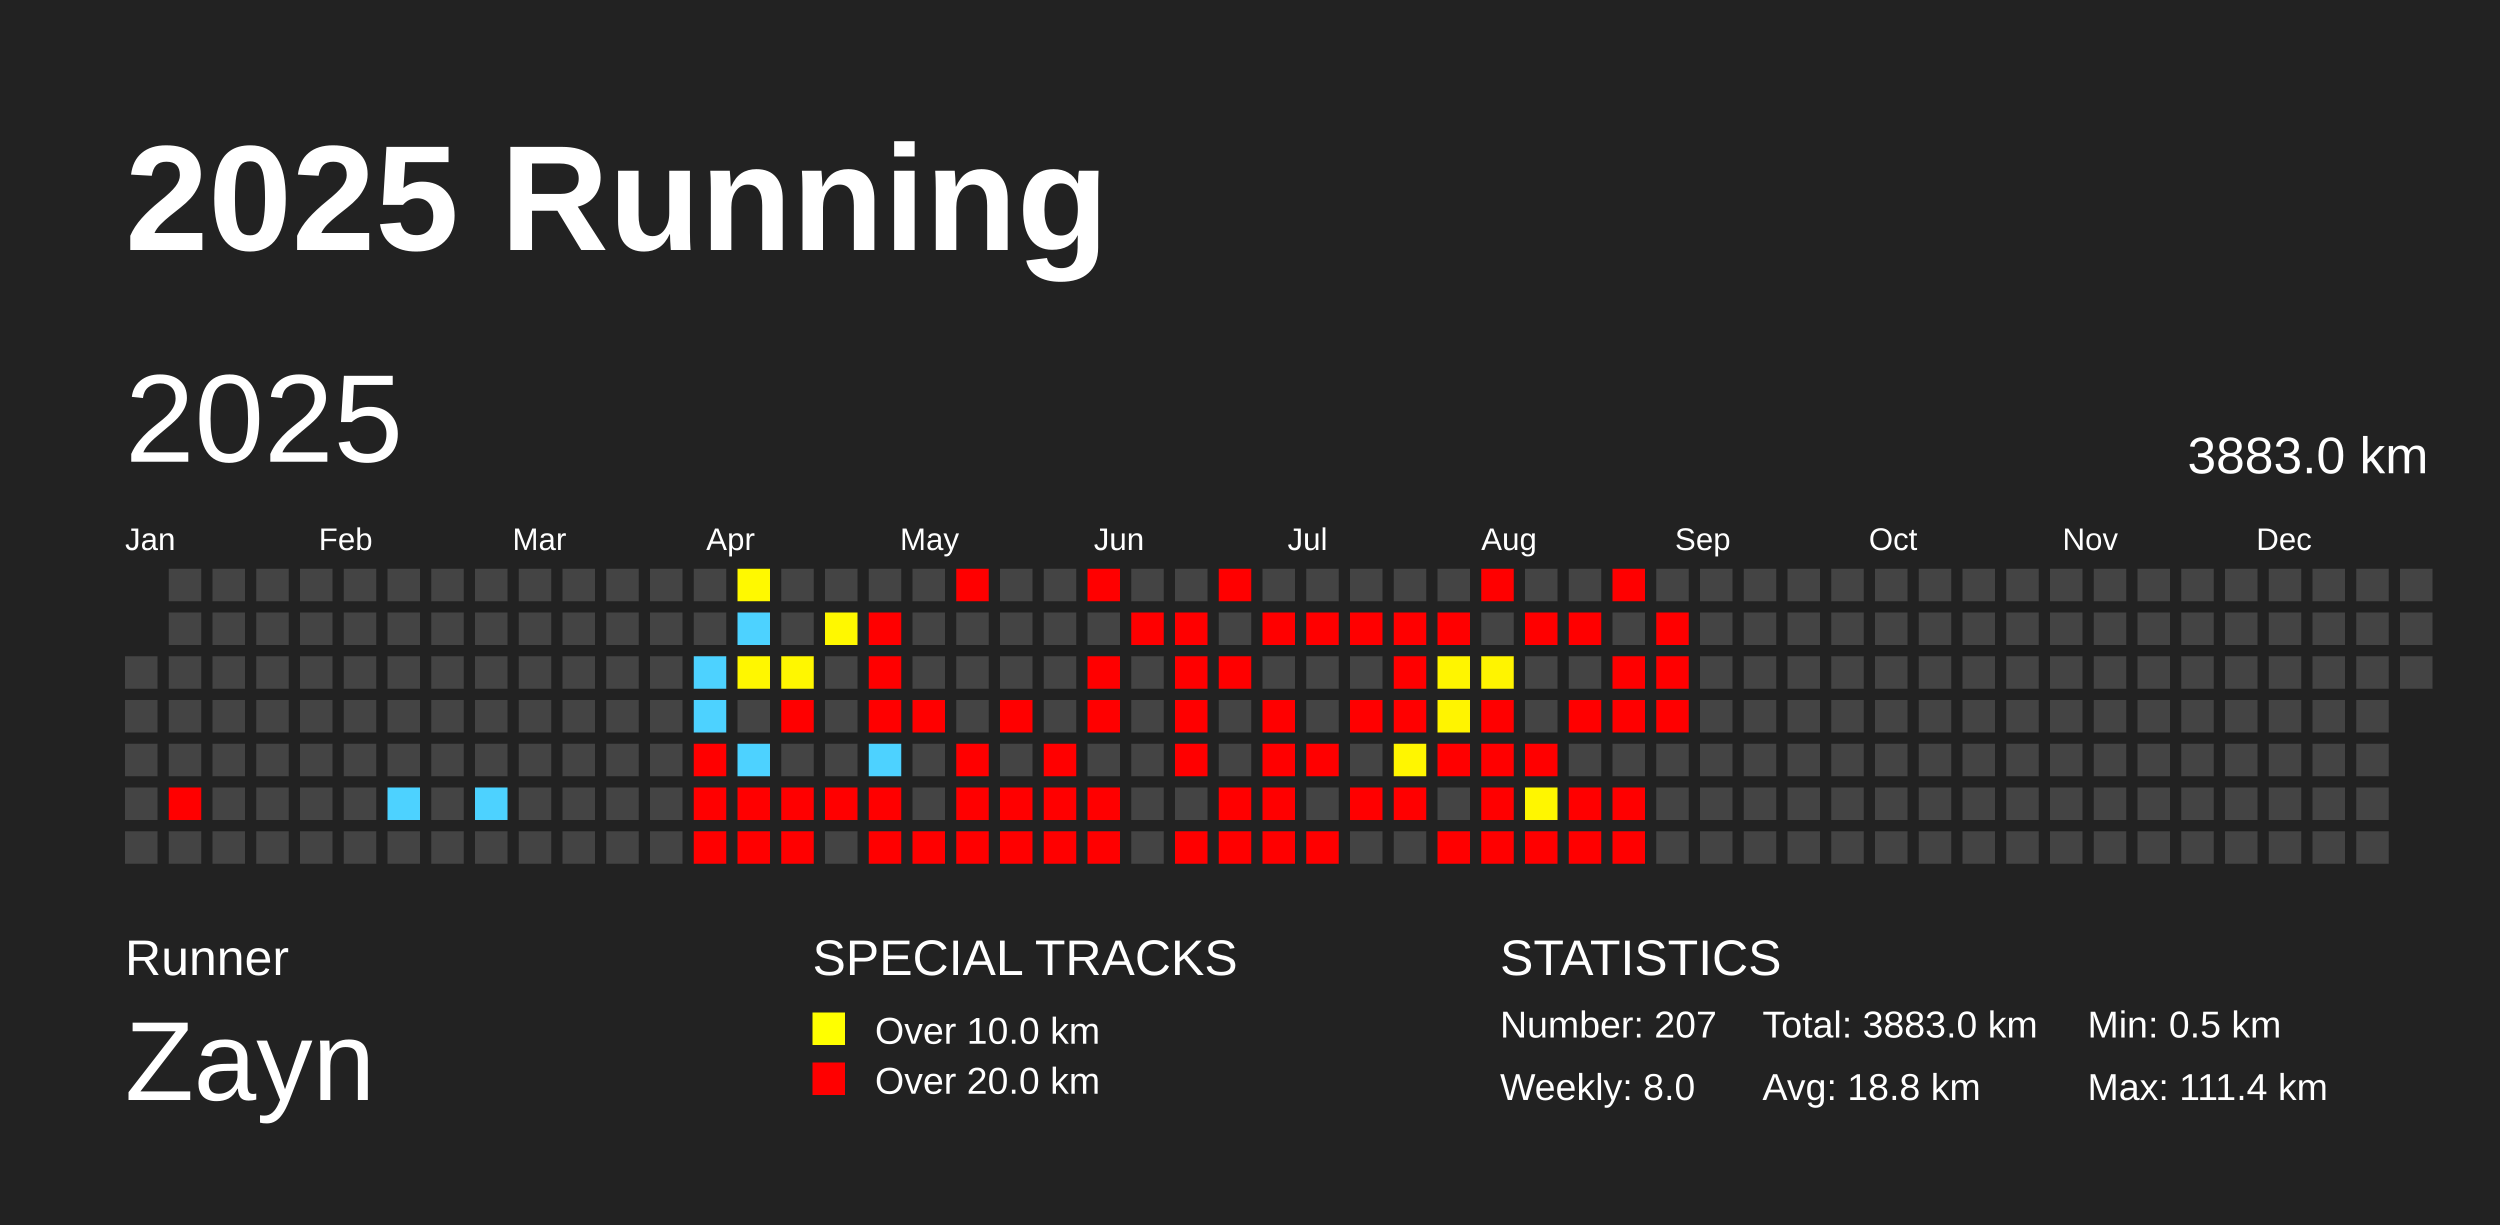
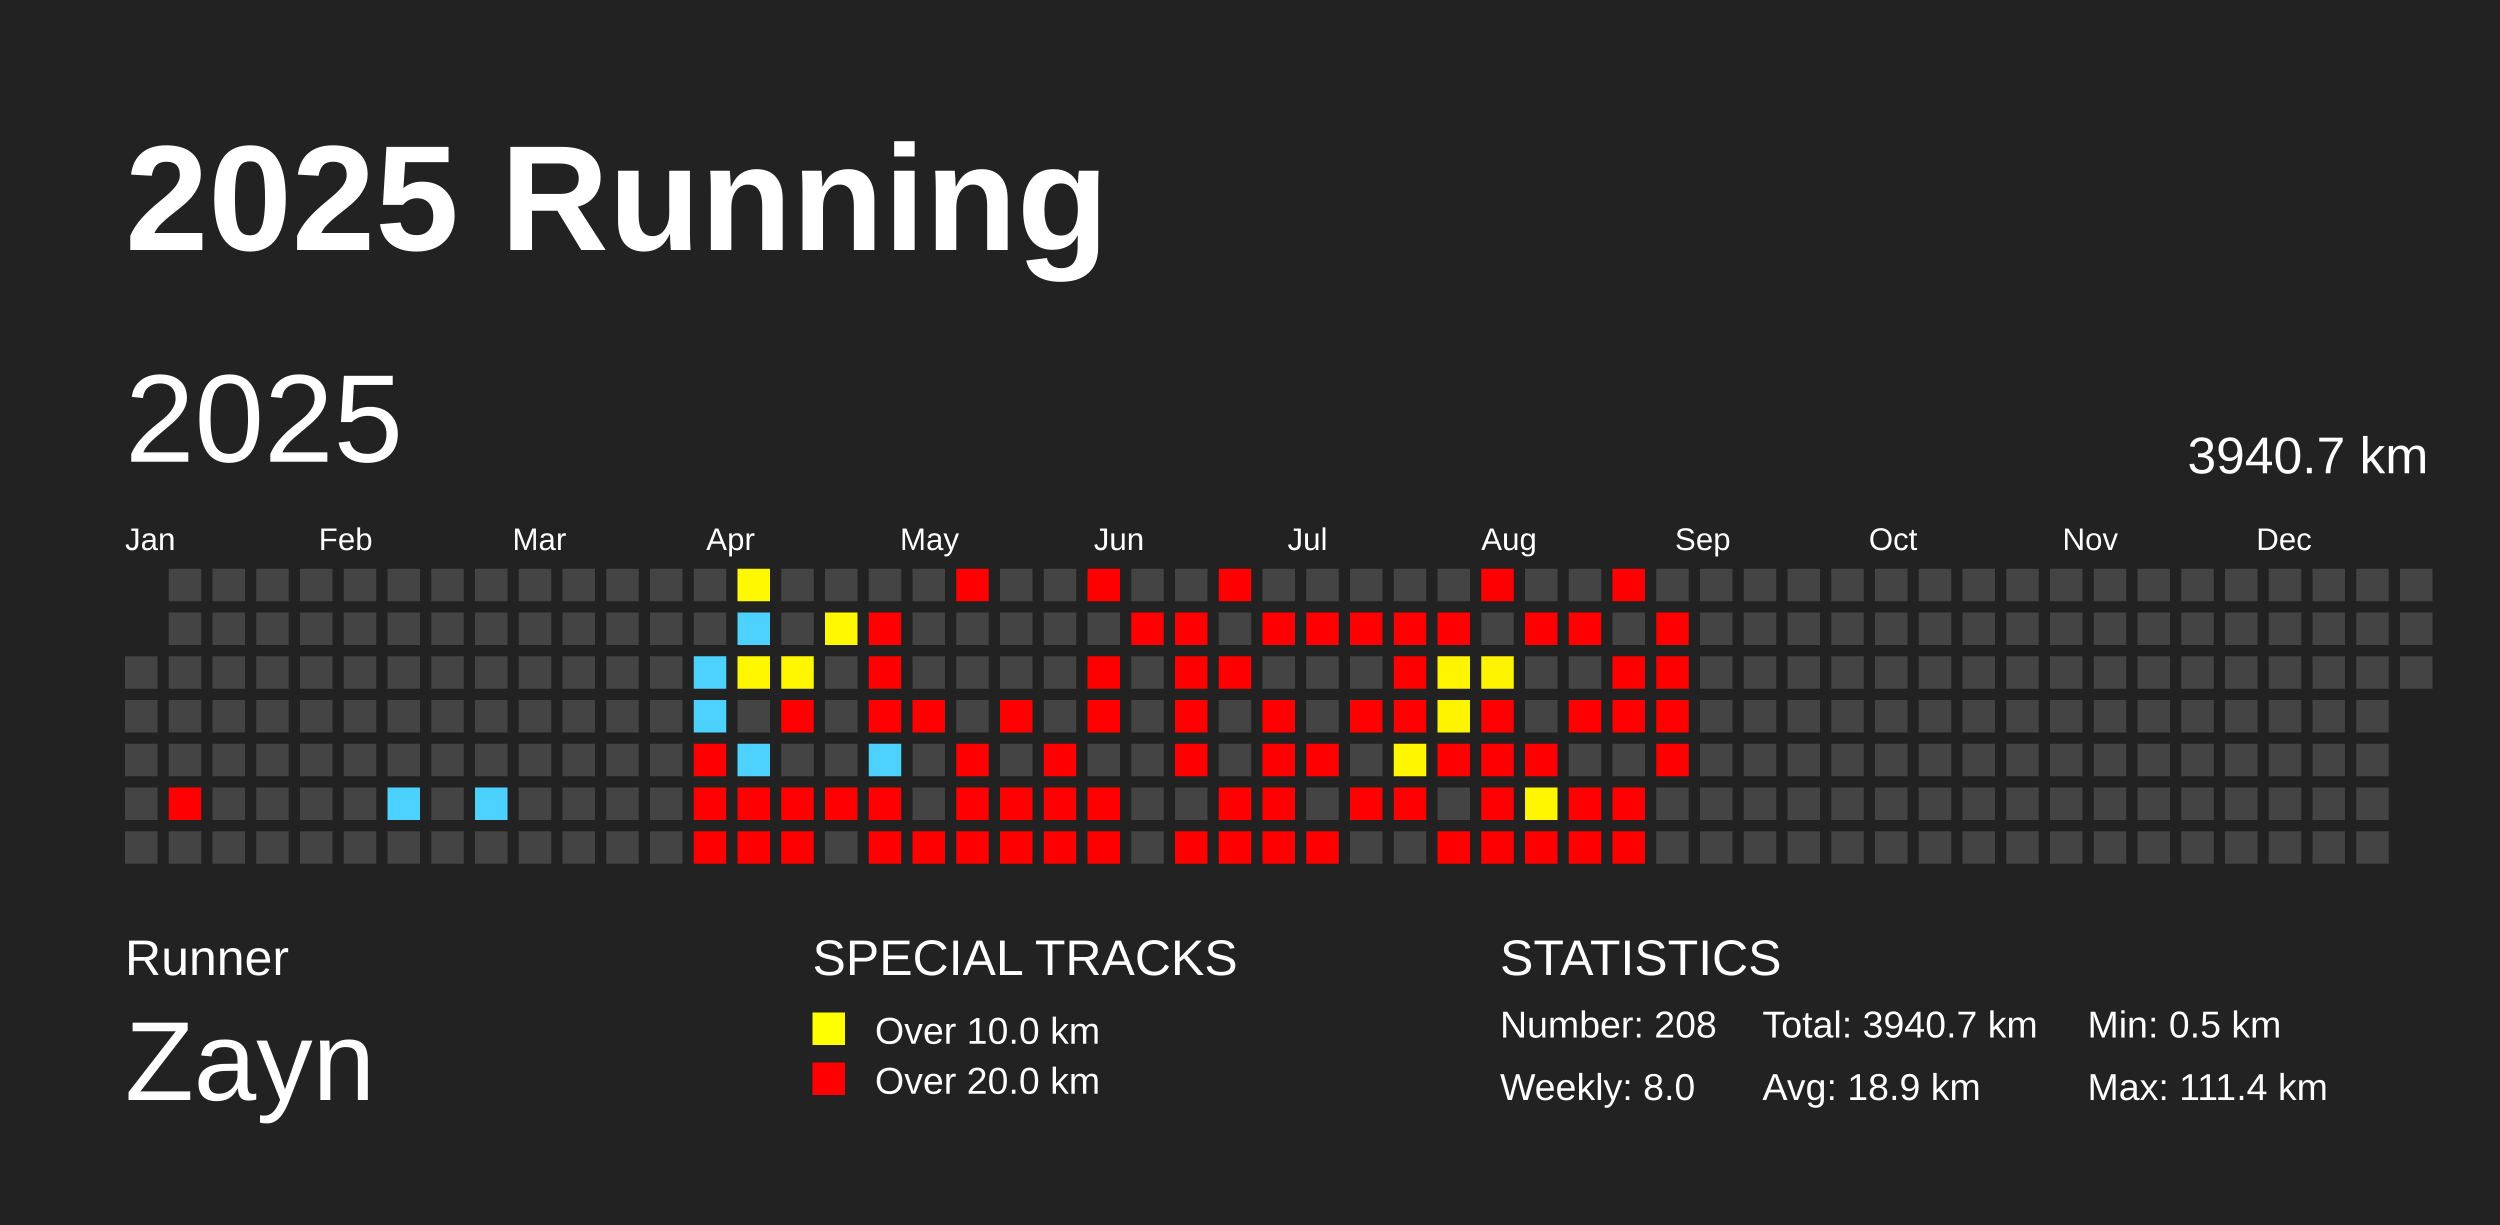
<svg xmlns="http://www.w3.org/2000/svg" baseProfile="full" height="98mm" version="1.1" viewBox="0,0,200,98" width="200mm">
  <defs />
  <rect fill="#222222" height="98" width="200" x="0" y="0" />
  <text fill="#FFFFFF" style="font-size:12px; font-family:Arial; font-weight:bold;" x="10" y="20">2025 Running</text>
  <text fill="#FFFFFF" style="font-size:4px; font-family:Arial" x="10" y="78">Runner</text>
  <text fill="#FFFFFF" style="font-size:9px; font-family:Arial" x="10" y="88">Zayn</text>
  <text fill="#FFFFFF" style="font-size:4px; font-family:Arial" x="65" y="78">SPECIAL TRACKS</text>
  <rect fill="yellow" height="2.6" width="2.6" x="65" y="81" />
  <text fill="#FFFFFF" style="font-size:3px; font-family:Arial" x="70" y="83.5">Over 10.0 km</text>
  <rect fill="red" height="2.6" width="2.6" x="65" y="85" />
  <text fill="#FFFFFF" style="font-size:3px; font-family:Arial" x="70" y="87.5">Over 20.0 km</text>
  <text fill="#FFFFFF" style="font-size:4px; font-family:Arial" x="120" y="78">STATISTICS</text>
-   <text fill="#FFFFFF" style="font-size:3px; font-family:Arial" x="120" y="83">Number: 207</text>
+   <text fill="#FFFFFF" style="font-size:3px; font-family:Arial" x="120" y="83">Number: 208</text>
  <text fill="#FFFFFF" style="font-size:3px; font-family:Arial" x="120" y="88">Weekly: 8.0</text>
-   <text fill="#FFFFFF" style="font-size:3px; font-family:Arial" x="141" y="83">Total: 3883.0 km</text>
-   <text fill="#FFFFFF" style="font-size:3px; font-family:Arial" x="141" y="88">Avg: 18.8 km</text>
+   <text fill="#FFFFFF" style="font-size:3px; font-family:Arial" x="141" y="83">Total: 3940.7 km</text>
+   <text fill="#FFFFFF" style="font-size:3px; font-family:Arial" x="141" y="88">Avg: 18.9 km</text>
  <text fill="#FFFFFF" style="font-size:3px; font-family:Arial" x="167" y="83">Min: 0.5 km</text>
  <text fill="#FFFFFF" style="font-size:3px; font-family:Arial" x="167" y="88">Max: 111.4 km</text>
  <text dominant-baseline="hanging" fill="#FFFFFF" style="font-size:10.0px; font-family:Arial;" x="10" y="30">2025</text>
-   <text dominant-baseline="hanging" fill="#FFFFFF" style="font-size:4.125px; font-family:Arial;" x="175" y="35">3883.0 km</text>
+   <text dominant-baseline="hanging" fill="#FFFFFF" style="font-size:4.125px; font-family:Arial;" x="175" y="35">3940.7 km</text>
  <text fill="#FFFFFF" style="font-size:2.5px; font-family:Arial" x="10.0" y="44">Jan</text>
  <text fill="#FFFFFF" style="font-size:2.5px; font-family:Arial" x="25.5" y="44">Feb</text>
  <text fill="#FFFFFF" style="font-size:2.5px; font-family:Arial" x="41.0" y="44">Mar</text>
  <text fill="#FFFFFF" style="font-size:2.5px; font-family:Arial" x="56.5" y="44">Apr</text>
  <text fill="#FFFFFF" style="font-size:2.5px; font-family:Arial" x="72.0" y="44">May</text>
  <text fill="#FFFFFF" style="font-size:2.5px; font-family:Arial" x="87.5" y="44">Jun</text>
  <text fill="#FFFFFF" style="font-size:2.5px; font-family:Arial" x="103.0" y="44">Jul</text>
  <text fill="#FFFFFF" style="font-size:2.5px; font-family:Arial" x="118.5" y="44">Aug</text>
  <text fill="#FFFFFF" style="font-size:2.5px; font-family:Arial" x="134.0" y="44">Sep</text>
  <text fill="#FFFFFF" style="font-size:2.5px; font-family:Arial" x="149.5" y="44">Oct</text>
  <text fill="#FFFFFF" style="font-size:2.5px; font-family:Arial" x="165.0" y="44">Nov</text>
  <text fill="#FFFFFF" style="font-size:2.5px; font-family:Arial" x="180.5" y="44">Dec</text>
  <rect fill="#444444" height="2.6" width="2.6" x="10.0" y="52.5" />
  <rect fill="#444444" height="2.6" width="2.6" x="10.0" y="56.0" />
  <rect fill="#444444" height="2.6" width="2.6" x="10.0" y="59.5" />
  <rect fill="#444444" height="2.6" width="2.6" x="10.0" y="63.0" />
  <rect fill="#444444" height="2.6" width="2.6" x="10.0" y="66.5" />
  <rect fill="#444444" height="2.6" width="2.6" x="13.5" y="45.5" />
  <rect fill="#444444" height="2.6" width="2.6" x="13.5" y="49.0" />
  <rect fill="#444444" height="2.6" width="2.6" x="13.5" y="52.5" />
  <rect fill="#444444" height="2.6" width="2.6" x="13.5" y="56.0" />
  <rect fill="#444444" height="2.6" width="2.6" x="13.5" y="59.5" />
  <rect fill="red" height="2.6" width="2.6" x="13.5" y="63.0" />
  <rect fill="#444444" height="2.6" width="2.6" x="13.5" y="66.5" />
  <rect fill="#444444" height="2.6" width="2.6" x="17.0" y="45.5" />
  <rect fill="#444444" height="2.6" width="2.6" x="17.0" y="49.0" />
  <rect fill="#444444" height="2.6" width="2.6" x="17.0" y="52.5" />
  <rect fill="#444444" height="2.6" width="2.6" x="17.0" y="56.0" />
  <rect fill="#444444" height="2.6" width="2.6" x="17.0" y="59.5" />
  <rect fill="#444444" height="2.6" width="2.6" x="17.0" y="63.0" />
  <rect fill="#444444" height="2.6" width="2.6" x="17.0" y="66.5" />
  <rect fill="#444444" height="2.6" width="2.6" x="20.5" y="45.5" />
  <rect fill="#444444" height="2.6" width="2.6" x="20.5" y="49.0" />
  <rect fill="#444444" height="2.6" width="2.6" x="20.5" y="52.5" />
  <rect fill="#444444" height="2.6" width="2.6" x="20.5" y="56.0" />
  <rect fill="#444444" height="2.6" width="2.6" x="20.5" y="59.5" />
  <rect fill="#444444" height="2.6" width="2.6" x="20.5" y="63.0" />
  <rect fill="#444444" height="2.6" width="2.6" x="20.5" y="66.5" />
  <rect fill="#444444" height="2.6" width="2.6" x="24.0" y="45.5" />
  <rect fill="#444444" height="2.6" width="2.6" x="24.0" y="49.0" />
  <rect fill="#444444" height="2.6" width="2.6" x="24.0" y="52.5" />
  <rect fill="#444444" height="2.6" width="2.6" x="24.0" y="56.0" />
  <rect fill="#444444" height="2.6" width="2.6" x="24.0" y="59.5" />
  <rect fill="#444444" height="2.6" width="2.6" x="24.0" y="63.0" />
  <rect fill="#444444" height="2.6" width="2.6" x="24.0" y="66.5" />
  <rect fill="#444444" height="2.6" width="2.6" x="27.5" y="45.5" />
  <rect fill="#444444" height="2.6" width="2.6" x="27.5" y="49.0" />
  <rect fill="#444444" height="2.6" width="2.6" x="27.5" y="52.5" />
  <rect fill="#444444" height="2.6" width="2.6" x="27.5" y="56.0" />
  <rect fill="#444444" height="2.6" width="2.6" x="27.5" y="59.5" />
  <rect fill="#444444" height="2.6" width="2.6" x="27.5" y="63.0" />
  <rect fill="#444444" height="2.6" width="2.6" x="27.5" y="66.5" />
  <rect fill="#444444" height="2.6" width="2.6" x="31.0" y="45.5" />
  <rect fill="#444444" height="2.6" width="2.6" x="31.0" y="49.0" />
  <rect fill="#444444" height="2.6" width="2.6" x="31.0" y="52.5" />
  <rect fill="#444444" height="2.6" width="2.6" x="31.0" y="56.0" />
  <rect fill="#444444" height="2.6" width="2.6" x="31.0" y="59.5" />
  <rect fill="#4dd2ff" height="2.6" width="2.6" x="31.0" y="63.0" />
  <rect fill="#444444" height="2.6" width="2.6" x="31.0" y="66.5" />
  <rect fill="#444444" height="2.6" width="2.6" x="34.5" y="45.5" />
  <rect fill="#444444" height="2.6" width="2.6" x="34.5" y="49.0" />
  <rect fill="#444444" height="2.6" width="2.6" x="34.5" y="52.5" />
  <rect fill="#444444" height="2.6" width="2.6" x="34.5" y="56.0" />
  <rect fill="#444444" height="2.6" width="2.6" x="34.5" y="59.5" />
  <rect fill="#444444" height="2.6" width="2.6" x="34.5" y="63.0" />
  <rect fill="#444444" height="2.6" width="2.6" x="34.5" y="66.5" />
  <rect fill="#444444" height="2.6" width="2.6" x="38.0" y="45.5" />
  <rect fill="#444444" height="2.6" width="2.6" x="38.0" y="49.0" />
  <rect fill="#444444" height="2.6" width="2.6" x="38.0" y="52.5" />
  <rect fill="#444444" height="2.6" width="2.6" x="38.0" y="56.0" />
  <rect fill="#444444" height="2.6" width="2.6" x="38.0" y="59.5" />
  <rect fill="#4dd2ff" height="2.6" width="2.6" x="38.0" y="63.0" />
  <rect fill="#444444" height="2.6" width="2.6" x="38.0" y="66.5" />
  <rect fill="#444444" height="2.6" width="2.6" x="41.5" y="45.5" />
  <rect fill="#444444" height="2.6" width="2.6" x="41.5" y="49.0" />
  <rect fill="#444444" height="2.6" width="2.6" x="41.5" y="52.5" />
  <rect fill="#444444" height="2.6" width="2.6" x="41.5" y="56.0" />
  <rect fill="#444444" height="2.6" width="2.6" x="41.5" y="59.5" />
  <rect fill="#444444" height="2.6" width="2.6" x="41.5" y="63.0" />
  <rect fill="#444444" height="2.6" width="2.6" x="41.5" y="66.5" />
  <rect fill="#444444" height="2.6" width="2.6" x="45.0" y="45.5" />
  <rect fill="#444444" height="2.6" width="2.6" x="45.0" y="49.0" />
  <rect fill="#444444" height="2.6" width="2.6" x="45.0" y="52.5" />
  <rect fill="#444444" height="2.6" width="2.6" x="45.0" y="56.0" />
  <rect fill="#444444" height="2.6" width="2.6" x="45.0" y="59.5" />
  <rect fill="#444444" height="2.6" width="2.6" x="45.0" y="63.0" />
  <rect fill="#444444" height="2.6" width="2.6" x="45.0" y="66.5" />
  <rect fill="#444444" height="2.6" width="2.6" x="48.5" y="45.5" />
  <rect fill="#444444" height="2.6" width="2.6" x="48.5" y="49.0" />
  <rect fill="#444444" height="2.6" width="2.6" x="48.5" y="52.5" />
  <rect fill="#444444" height="2.6" width="2.6" x="48.5" y="56.0" />
  <rect fill="#444444" height="2.6" width="2.6" x="48.5" y="59.5" />
  <rect fill="#444444" height="2.6" width="2.6" x="48.5" y="63.0" />
  <rect fill="#444444" height="2.6" width="2.6" x="48.5" y="66.5" />
  <rect fill="#444444" height="2.6" width="2.6" x="52.0" y="45.5" />
  <rect fill="#444444" height="2.6" width="2.6" x="52.0" y="49.0" />
  <rect fill="#444444" height="2.6" width="2.6" x="52.0" y="52.5" />
  <rect fill="#444444" height="2.6" width="2.6" x="52.0" y="56.0" />
  <rect fill="#444444" height="2.6" width="2.6" x="52.0" y="59.5" />
  <rect fill="#444444" height="2.6" width="2.6" x="52.0" y="63.0" />
  <rect fill="#444444" height="2.6" width="2.6" x="52.0" y="66.5" />
  <rect fill="#444444" height="2.6" width="2.6" x="55.5" y="45.5" />
  <rect fill="#444444" height="2.6" width="2.6" x="55.5" y="49.0" />
  <rect fill="#4dd2ff" height="2.6" width="2.6" x="55.5" y="52.5" />
  <rect fill="#4dd2ff" height="2.6" width="2.6" x="55.5" y="56.0" />
  <rect fill="red" height="2.6" width="2.6" x="55.5" y="59.5" />
  <rect fill="red" height="2.6" width="2.6" x="55.5" y="63.0" />
  <rect fill="red" height="2.6" width="2.6" x="55.5" y="66.5" />
  <rect fill="#fff900" height="2.6" width="2.6" x="59.0" y="45.5" />
  <rect fill="#4dd2ff" height="2.6" width="2.6" x="59.0" y="49.0" />
  <rect fill="#fff700" height="2.6" width="2.6" x="59.0" y="52.5" />
  <rect fill="#444444" height="2.6" width="2.6" x="59.0" y="56.0" />
  <rect fill="#4dd2ff" height="2.6" width="2.6" x="59.0" y="59.5" />
  <rect fill="red" height="2.6" width="2.6" x="59.0" y="63.0" />
  <rect fill="red" height="2.6" width="2.6" x="59.0" y="66.5" />
  <rect fill="#444444" height="2.6" width="2.6" x="62.5" y="45.5" />
  <rect fill="#444444" height="2.6" width="2.6" x="62.5" y="49.0" />
  <rect fill="#fff700" height="2.6" width="2.6" x="62.5" y="52.5" />
  <rect fill="red" height="2.6" width="2.6" x="62.5" y="56.0" />
  <rect fill="#444444" height="2.6" width="2.6" x="62.5" y="59.5" />
  <rect fill="red" height="2.6" width="2.6" x="62.5" y="63.0" />
  <rect fill="red" height="2.6" width="2.6" x="62.5" y="66.5" />
  <rect fill="#444444" height="2.6" width="2.6" x="66.0" y="45.5" />
  <rect fill="#fff800" height="2.6" width="2.6" x="66.0" y="49.0" />
  <rect fill="#444444" height="2.6" width="2.6" x="66.0" y="52.5" />
  <rect fill="#444444" height="2.6" width="2.6" x="66.0" y="56.0" />
  <rect fill="#444444" height="2.6" width="2.6" x="66.0" y="59.5" />
  <rect fill="red" height="2.6" width="2.6" x="66.0" y="63.0" />
  <rect fill="#444444" height="2.6" width="2.6" x="66.0" y="66.5" />
  <rect fill="#444444" height="2.6" width="2.6" x="69.5" y="45.5" />
  <rect fill="red" height="2.6" width="2.6" x="69.5" y="49.0" />
  <rect fill="red" height="2.6" width="2.6" x="69.5" y="52.5" />
  <rect fill="red" height="2.6" width="2.6" x="69.5" y="56.0" />
  <rect fill="#4dd2ff" height="2.6" width="2.6" x="69.5" y="59.5" />
  <rect fill="red" height="2.6" width="2.6" x="69.5" y="63.0" />
  <rect fill="red" height="2.6" width="2.6" x="69.5" y="66.5" />
  <rect fill="#444444" height="2.6" width="2.6" x="73.0" y="45.5" />
  <rect fill="#444444" height="2.6" width="2.6" x="73.0" y="49.0" />
  <rect fill="#444444" height="2.6" width="2.6" x="73.0" y="52.5" />
  <rect fill="red" height="2.6" width="2.6" x="73.0" y="56.0" />
  <rect fill="#444444" height="2.6" width="2.6" x="73.0" y="59.5" />
  <rect fill="#444444" height="2.6" width="2.6" x="73.0" y="63.0" />
  <rect fill="red" height="2.6" width="2.6" x="73.0" y="66.5" />
  <rect fill="red" height="2.6" width="2.6" x="76.5" y="45.5" />
  <rect fill="#444444" height="2.6" width="2.6" x="76.5" y="49.0" />
  <rect fill="#444444" height="2.6" width="2.6" x="76.5" y="52.5" />
  <rect fill="#444444" height="2.6" width="2.6" x="76.5" y="56.0" />
  <rect fill="red" height="2.6" width="2.6" x="76.5" y="59.5" />
  <rect fill="red" height="2.6" width="2.6" x="76.5" y="63.0" />
  <rect fill="red" height="2.6" width="2.6" x="76.5" y="66.5" />
  <rect fill="#444444" height="2.6" width="2.6" x="80.0" y="45.5" />
  <rect fill="#444444" height="2.6" width="2.6" x="80.0" y="49.0" />
  <rect fill="#444444" height="2.6" width="2.6" x="80.0" y="52.5" />
  <rect fill="red" height="2.6" width="2.6" x="80.0" y="56.0" />
  <rect fill="#444444" height="2.6" width="2.6" x="80.0" y="59.5" />
  <rect fill="red" height="2.6" width="2.6" x="80.0" y="63.0" />
  <rect fill="red" height="2.6" width="2.6" x="80.0" y="66.5" />
  <rect fill="#444444" height="2.6" width="2.6" x="83.5" y="45.5" />
  <rect fill="#444444" height="2.6" width="2.6" x="83.5" y="49.0" />
  <rect fill="#444444" height="2.6" width="2.6" x="83.5" y="52.5" />
  <rect fill="#444444" height="2.6" width="2.6" x="83.5" y="56.0" />
  <rect fill="red" height="2.6" width="2.6" x="83.5" y="59.5" />
  <rect fill="red" height="2.6" width="2.6" x="83.5" y="63.0" />
  <rect fill="red" height="2.6" width="2.6" x="83.5" y="66.5" />
  <rect fill="red" height="2.6" width="2.6" x="87.0" y="45.5" />
  <rect fill="#444444" height="2.6" width="2.6" x="87.0" y="49.0" />
  <rect fill="red" height="2.6" width="2.6" x="87.0" y="52.5" />
  <rect fill="red" height="2.6" width="2.6" x="87.0" y="56.0" />
  <rect fill="#444444" height="2.6" width="2.6" x="87.0" y="59.5" />
  <rect fill="red" height="2.6" width="2.6" x="87.0" y="63.0" />
  <rect fill="red" height="2.6" width="2.6" x="87.0" y="66.5" />
  <rect fill="#444444" height="2.6" width="2.6" x="90.5" y="45.5" />
  <rect fill="red" height="2.6" width="2.6" x="90.5" y="49.0" />
  <rect fill="#444444" height="2.6" width="2.6" x="90.5" y="52.5" />
  <rect fill="#444444" height="2.6" width="2.6" x="90.5" y="56.0" />
  <rect fill="#444444" height="2.6" width="2.6" x="90.5" y="59.5" />
  <rect fill="#444444" height="2.6" width="2.6" x="90.5" y="63.0" />
  <rect fill="#444444" height="2.6" width="2.6" x="90.5" y="66.5" />
  <rect fill="#444444" height="2.6" width="2.6" x="94.0" y="45.5" />
  <rect fill="red" height="2.6" width="2.6" x="94.0" y="49.0" />
  <rect fill="red" height="2.6" width="2.6" x="94.0" y="52.5" />
  <rect fill="red" height="2.6" width="2.6" x="94.0" y="56.0" />
  <rect fill="red" height="2.6" width="2.6" x="94.0" y="59.5" />
  <rect fill="#444444" height="2.6" width="2.6" x="94.0" y="63.0" />
  <rect fill="red" height="2.6" width="2.6" x="94.0" y="66.5" />
  <rect fill="red" height="2.6" width="2.6" x="97.5" y="45.5" />
  <rect fill="#444444" height="2.6" width="2.6" x="97.5" y="49.0" />
  <rect fill="red" height="2.6" width="2.6" x="97.5" y="52.5" />
  <rect fill="#444444" height="2.6" width="2.6" x="97.5" y="56.0" />
  <rect fill="#444444" height="2.6" width="2.6" x="97.5" y="59.5" />
  <rect fill="red" height="2.6" width="2.6" x="97.5" y="63.0" />
  <rect fill="red" height="2.6" width="2.6" x="97.5" y="66.5" />
  <rect fill="#444444" height="2.6" width="2.6" x="101.0" y="45.5" />
  <rect fill="red" height="2.6" width="2.6" x="101.0" y="49.0" />
  <rect fill="#444444" height="2.6" width="2.6" x="101.0" y="52.5" />
  <rect fill="red" height="2.6" width="2.6" x="101.0" y="56.0" />
  <rect fill="red" height="2.6" width="2.6" x="101.0" y="59.5" />
  <rect fill="red" height="2.6" width="2.6" x="101.0" y="63.0" />
  <rect fill="red" height="2.6" width="2.6" x="101.0" y="66.5" />
  <rect fill="#444444" height="2.6" width="2.6" x="104.5" y="45.5" />
  <rect fill="red" height="2.6" width="2.6" x="104.5" y="49.0" />
  <rect fill="#444444" height="2.6" width="2.6" x="104.5" y="52.5" />
  <rect fill="#444444" height="2.6" width="2.6" x="104.5" y="56.0" />
  <rect fill="red" height="2.6" width="2.6" x="104.5" y="59.5" />
  <rect fill="#444444" height="2.6" width="2.6" x="104.5" y="63.0" />
  <rect fill="red" height="2.6" width="2.6" x="104.5" y="66.5" />
  <rect fill="#444444" height="2.6" width="2.6" x="108.0" y="45.5" />
  <rect fill="red" height="2.6" width="2.6" x="108.0" y="49.0" />
  <rect fill="#444444" height="2.6" width="2.6" x="108.0" y="52.5" />
  <rect fill="red" height="2.6" width="2.6" x="108.0" y="56.0" />
  <rect fill="#444444" height="2.6" width="2.6" x="108.0" y="59.5" />
  <rect fill="red" height="2.6" width="2.6" x="108.0" y="63.0" />
  <rect fill="#444444" height="2.6" width="2.6" x="108.0" y="66.5" />
  <rect fill="#444444" height="2.6" width="2.6" x="111.5" y="45.5" />
  <rect fill="red" height="2.6" width="2.6" x="111.5" y="49.0" />
  <rect fill="red" height="2.6" width="2.6" x="111.5" y="52.5" />
  <rect fill="red" height="2.6" width="2.6" x="111.5" y="56.0" />
  <rect fill="#fff600" height="2.6" width="2.6" x="111.5" y="59.5" />
  <rect fill="red" height="2.6" width="2.6" x="111.5" y="63.0" />
  <rect fill="#444444" height="2.6" width="2.6" x="111.5" y="66.5" />
  <rect fill="#444444" height="2.6" width="2.6" x="115.0" y="45.5" />
  <rect fill="red" height="2.6" width="2.6" x="115.0" y="49.0" />
  <rect fill="#fff500" height="2.6" width="2.6" x="115.0" y="52.5" />
  <rect fill="#fff400" height="2.6" width="2.6" x="115.0" y="56.0" />
  <rect fill="red" height="2.6" width="2.6" x="115.0" y="59.5" />
  <rect fill="#444444" height="2.6" width="2.6" x="115.0" y="63.0" />
  <rect fill="red" height="2.6" width="2.6" x="115.0" y="66.5" />
  <rect fill="red" height="2.6" width="2.6" x="118.5" y="45.5" />
  <rect fill="#444444" height="2.6" width="2.6" x="118.5" y="49.0" />
  <rect fill="#fff400" height="2.6" width="2.6" x="118.5" y="52.5" />
  <rect fill="red" height="2.6" width="2.6" x="118.5" y="56.0" />
  <rect fill="red" height="2.6" width="2.6" x="118.5" y="59.5" />
  <rect fill="red" height="2.6" width="2.6" x="118.5" y="63.0" />
  <rect fill="red" height="2.6" width="2.6" x="118.5" y="66.5" />
  <rect fill="#444444" height="2.6" width="2.6" x="122.0" y="45.5" />
  <rect fill="red" height="2.6" width="2.6" x="122.0" y="49.0" />
  <rect fill="#444444" height="2.6" width="2.6" x="122.0" y="52.5" />
  <rect fill="#444444" height="2.6" width="2.6" x="122.0" y="56.0" />
  <rect fill="red" height="2.6" width="2.6" x="122.0" y="59.5" />
  <rect fill="#fff600" height="2.6" width="2.6" x="122.0" y="63.0" />
  <rect fill="red" height="2.6" width="2.6" x="122.0" y="66.5" />
  <rect fill="#444444" height="2.6" width="2.6" x="125.5" y="45.5" />
  <rect fill="red" height="2.6" width="2.6" x="125.5" y="49.0" />
  <rect fill="#444444" height="2.6" width="2.6" x="125.5" y="52.5" />
  <rect fill="red" height="2.6" width="2.6" x="125.5" y="56.0" />
  <rect fill="#444444" height="2.6" width="2.6" x="125.5" y="59.5" />
  <rect fill="red" height="2.6" width="2.6" x="125.5" y="63.0" />
  <rect fill="red" height="2.6" width="2.6" x="125.5" y="66.5" />
  <rect fill="red" height="2.6" width="2.6" x="129.0" y="45.5" />
  <rect fill="#444444" height="2.6" width="2.6" x="129.0" y="49.0" />
  <rect fill="red" height="2.6" width="2.6" x="129.0" y="52.5" />
  <rect fill="red" height="2.6" width="2.6" x="129.0" y="56.0" />
  <rect fill="#444444" height="2.6" width="2.6" x="129.0" y="59.5" />
  <rect fill="red" height="2.6" width="2.6" x="129.0" y="63.0" />
  <rect fill="red" height="2.6" width="2.6" x="129.0" y="66.5" />
  <rect fill="#444444" height="2.6" width="2.6" x="132.5" y="45.5" />
  <rect fill="red" height="2.6" width="2.6" x="132.5" y="49.0" />
  <rect fill="red" height="2.6" width="2.6" x="132.5" y="52.5" />
  <rect fill="red" height="2.6" width="2.6" x="132.5" y="56.0" />
-   <rect fill="#444444" height="2.6" width="2.6" x="132.5" y="59.5" />
+   <rect fill="red" height="2.6" width="2.6" x="132.5" y="59.5" />
  <rect fill="#444444" height="2.6" width="2.6" x="132.5" y="63.0" />
  <rect fill="#444444" height="2.6" width="2.6" x="132.5" y="66.5" />
  <rect fill="#444444" height="2.6" width="2.6" x="136.0" y="45.5" />
  <rect fill="#444444" height="2.6" width="2.6" x="136.0" y="49.0" />
  <rect fill="#444444" height="2.6" width="2.6" x="136.0" y="52.5" />
  <rect fill="#444444" height="2.6" width="2.6" x="136.0" y="56.0" />
  <rect fill="#444444" height="2.6" width="2.6" x="136.0" y="59.5" />
  <rect fill="#444444" height="2.6" width="2.6" x="136.0" y="63.0" />
  <rect fill="#444444" height="2.6" width="2.6" x="136.0" y="66.5" />
  <rect fill="#444444" height="2.6" width="2.6" x="139.5" y="45.5" />
  <rect fill="#444444" height="2.6" width="2.6" x="139.5" y="49.0" />
  <rect fill="#444444" height="2.6" width="2.6" x="139.5" y="52.5" />
  <rect fill="#444444" height="2.6" width="2.6" x="139.5" y="56.0" />
  <rect fill="#444444" height="2.6" width="2.6" x="139.5" y="59.5" />
  <rect fill="#444444" height="2.6" width="2.6" x="139.5" y="63.0" />
  <rect fill="#444444" height="2.6" width="2.6" x="139.5" y="66.5" />
  <rect fill="#444444" height="2.6" width="2.6" x="143.0" y="45.5" />
  <rect fill="#444444" height="2.6" width="2.6" x="143.0" y="49.0" />
  <rect fill="#444444" height="2.6" width="2.6" x="143.0" y="52.5" />
  <rect fill="#444444" height="2.6" width="2.6" x="143.0" y="56.0" />
  <rect fill="#444444" height="2.6" width="2.6" x="143.0" y="59.5" />
  <rect fill="#444444" height="2.6" width="2.6" x="143.0" y="63.0" />
  <rect fill="#444444" height="2.6" width="2.6" x="143.0" y="66.5" />
  <rect fill="#444444" height="2.6" width="2.6" x="146.5" y="45.5" />
  <rect fill="#444444" height="2.6" width="2.6" x="146.5" y="49.0" />
  <rect fill="#444444" height="2.6" width="2.6" x="146.5" y="52.5" />
  <rect fill="#444444" height="2.6" width="2.6" x="146.5" y="56.0" />
  <rect fill="#444444" height="2.6" width="2.6" x="146.5" y="59.5" />
  <rect fill="#444444" height="2.6" width="2.6" x="146.5" y="63.0" />
  <rect fill="#444444" height="2.6" width="2.6" x="146.5" y="66.5" />
  <rect fill="#444444" height="2.6" width="2.6" x="150.0" y="45.5" />
  <rect fill="#444444" height="2.6" width="2.6" x="150.0" y="49.0" />
  <rect fill="#444444" height="2.6" width="2.6" x="150.0" y="52.5" />
  <rect fill="#444444" height="2.6" width="2.6" x="150.0" y="56.0" />
  <rect fill="#444444" height="2.6" width="2.6" x="150.0" y="59.5" />
  <rect fill="#444444" height="2.6" width="2.6" x="150.0" y="63.0" />
  <rect fill="#444444" height="2.6" width="2.6" x="150.0" y="66.5" />
  <rect fill="#444444" height="2.6" width="2.6" x="153.5" y="45.5" />
  <rect fill="#444444" height="2.6" width="2.6" x="153.5" y="49.0" />
  <rect fill="#444444" height="2.6" width="2.6" x="153.5" y="52.5" />
  <rect fill="#444444" height="2.6" width="2.6" x="153.5" y="56.0" />
  <rect fill="#444444" height="2.6" width="2.6" x="153.5" y="59.5" />
  <rect fill="#444444" height="2.6" width="2.6" x="153.5" y="63.0" />
  <rect fill="#444444" height="2.6" width="2.6" x="153.5" y="66.5" />
  <rect fill="#444444" height="2.6" width="2.6" x="157.0" y="45.5" />
  <rect fill="#444444" height="2.6" width="2.6" x="157.0" y="49.0" />
  <rect fill="#444444" height="2.6" width="2.6" x="157.0" y="52.5" />
  <rect fill="#444444" height="2.6" width="2.6" x="157.0" y="56.0" />
  <rect fill="#444444" height="2.6" width="2.6" x="157.0" y="59.5" />
  <rect fill="#444444" height="2.6" width="2.6" x="157.0" y="63.0" />
  <rect fill="#444444" height="2.6" width="2.6" x="157.0" y="66.5" />
  <rect fill="#444444" height="2.6" width="2.6" x="160.5" y="45.5" />
  <rect fill="#444444" height="2.6" width="2.6" x="160.5" y="49.0" />
  <rect fill="#444444" height="2.6" width="2.6" x="160.5" y="52.5" />
  <rect fill="#444444" height="2.6" width="2.6" x="160.5" y="56.0" />
  <rect fill="#444444" height="2.6" width="2.6" x="160.5" y="59.5" />
  <rect fill="#444444" height="2.6" width="2.6" x="160.5" y="63.0" />
  <rect fill="#444444" height="2.6" width="2.6" x="160.5" y="66.5" />
  <rect fill="#444444" height="2.6" width="2.6" x="164.0" y="45.5" />
  <rect fill="#444444" height="2.6" width="2.6" x="164.0" y="49.0" />
  <rect fill="#444444" height="2.6" width="2.6" x="164.0" y="52.5" />
  <rect fill="#444444" height="2.6" width="2.6" x="164.0" y="56.0" />
  <rect fill="#444444" height="2.6" width="2.6" x="164.0" y="59.5" />
  <rect fill="#444444" height="2.6" width="2.6" x="164.0" y="63.0" />
  <rect fill="#444444" height="2.6" width="2.6" x="164.0" y="66.5" />
  <rect fill="#444444" height="2.6" width="2.6" x="167.5" y="45.5" />
  <rect fill="#444444" height="2.6" width="2.6" x="167.5" y="49.0" />
  <rect fill="#444444" height="2.6" width="2.6" x="167.5" y="52.5" />
  <rect fill="#444444" height="2.6" width="2.6" x="167.5" y="56.0" />
  <rect fill="#444444" height="2.6" width="2.6" x="167.5" y="59.5" />
  <rect fill="#444444" height="2.6" width="2.6" x="167.5" y="63.0" />
  <rect fill="#444444" height="2.6" width="2.6" x="167.5" y="66.5" />
  <rect fill="#444444" height="2.6" width="2.6" x="171.0" y="45.5" />
  <rect fill="#444444" height="2.6" width="2.6" x="171.0" y="49.0" />
  <rect fill="#444444" height="2.6" width="2.6" x="171.0" y="52.5" />
  <rect fill="#444444" height="2.6" width="2.6" x="171.0" y="56.0" />
  <rect fill="#444444" height="2.6" width="2.6" x="171.0" y="59.5" />
  <rect fill="#444444" height="2.6" width="2.6" x="171.0" y="63.0" />
  <rect fill="#444444" height="2.6" width="2.6" x="171.0" y="66.5" />
  <rect fill="#444444" height="2.6" width="2.6" x="174.5" y="45.5" />
  <rect fill="#444444" height="2.6" width="2.6" x="174.5" y="49.0" />
  <rect fill="#444444" height="2.6" width="2.6" x="174.5" y="52.5" />
  <rect fill="#444444" height="2.6" width="2.6" x="174.5" y="56.0" />
  <rect fill="#444444" height="2.6" width="2.6" x="174.5" y="59.5" />
  <rect fill="#444444" height="2.6" width="2.6" x="174.5" y="63.0" />
  <rect fill="#444444" height="2.6" width="2.6" x="174.5" y="66.5" />
  <rect fill="#444444" height="2.6" width="2.6" x="178.0" y="45.5" />
  <rect fill="#444444" height="2.6" width="2.6" x="178.0" y="49.0" />
  <rect fill="#444444" height="2.6" width="2.6" x="178.0" y="52.5" />
  <rect fill="#444444" height="2.6" width="2.6" x="178.0" y="56.0" />
  <rect fill="#444444" height="2.6" width="2.6" x="178.0" y="59.5" />
  <rect fill="#444444" height="2.6" width="2.6" x="178.0" y="63.0" />
  <rect fill="#444444" height="2.6" width="2.6" x="178.0" y="66.5" />
  <rect fill="#444444" height="2.6" width="2.6" x="181.5" y="45.5" />
  <rect fill="#444444" height="2.6" width="2.6" x="181.5" y="49.0" />
  <rect fill="#444444" height="2.6" width="2.6" x="181.5" y="52.5" />
  <rect fill="#444444" height="2.6" width="2.6" x="181.5" y="56.0" />
  <rect fill="#444444" height="2.6" width="2.6" x="181.5" y="59.5" />
  <rect fill="#444444" height="2.6" width="2.6" x="181.5" y="63.0" />
  <rect fill="#444444" height="2.6" width="2.6" x="181.5" y="66.5" />
  <rect fill="#444444" height="2.6" width="2.6" x="185.0" y="45.5" />
  <rect fill="#444444" height="2.6" width="2.6" x="185.0" y="49.0" />
  <rect fill="#444444" height="2.6" width="2.6" x="185.0" y="52.5" />
  <rect fill="#444444" height="2.6" width="2.6" x="185.0" y="56.0" />
  <rect fill="#444444" height="2.6" width="2.6" x="185.0" y="59.5" />
  <rect fill="#444444" height="2.6" width="2.6" x="185.0" y="63.0" />
  <rect fill="#444444" height="2.6" width="2.6" x="185.0" y="66.5" />
  <rect fill="#444444" height="2.6" width="2.6" x="188.5" y="45.5" />
  <rect fill="#444444" height="2.6" width="2.6" x="188.5" y="49.0" />
  <rect fill="#444444" height="2.6" width="2.6" x="188.5" y="52.5" />
  <rect fill="#444444" height="2.6" width="2.6" x="188.5" y="56.0" />
  <rect fill="#444444" height="2.6" width="2.6" x="188.5" y="59.5" />
  <rect fill="#444444" height="2.6" width="2.6" x="188.5" y="63.0" />
  <rect fill="#444444" height="2.6" width="2.6" x="188.5" y="66.5" />
  <rect fill="#444444" height="2.6" width="2.6" x="192.0" y="45.5" />
  <rect fill="#444444" height="2.6" width="2.6" x="192.0" y="49.0" />
  <rect fill="#444444" height="2.6" width="2.6" x="192.0" y="52.5" />
</svg>
